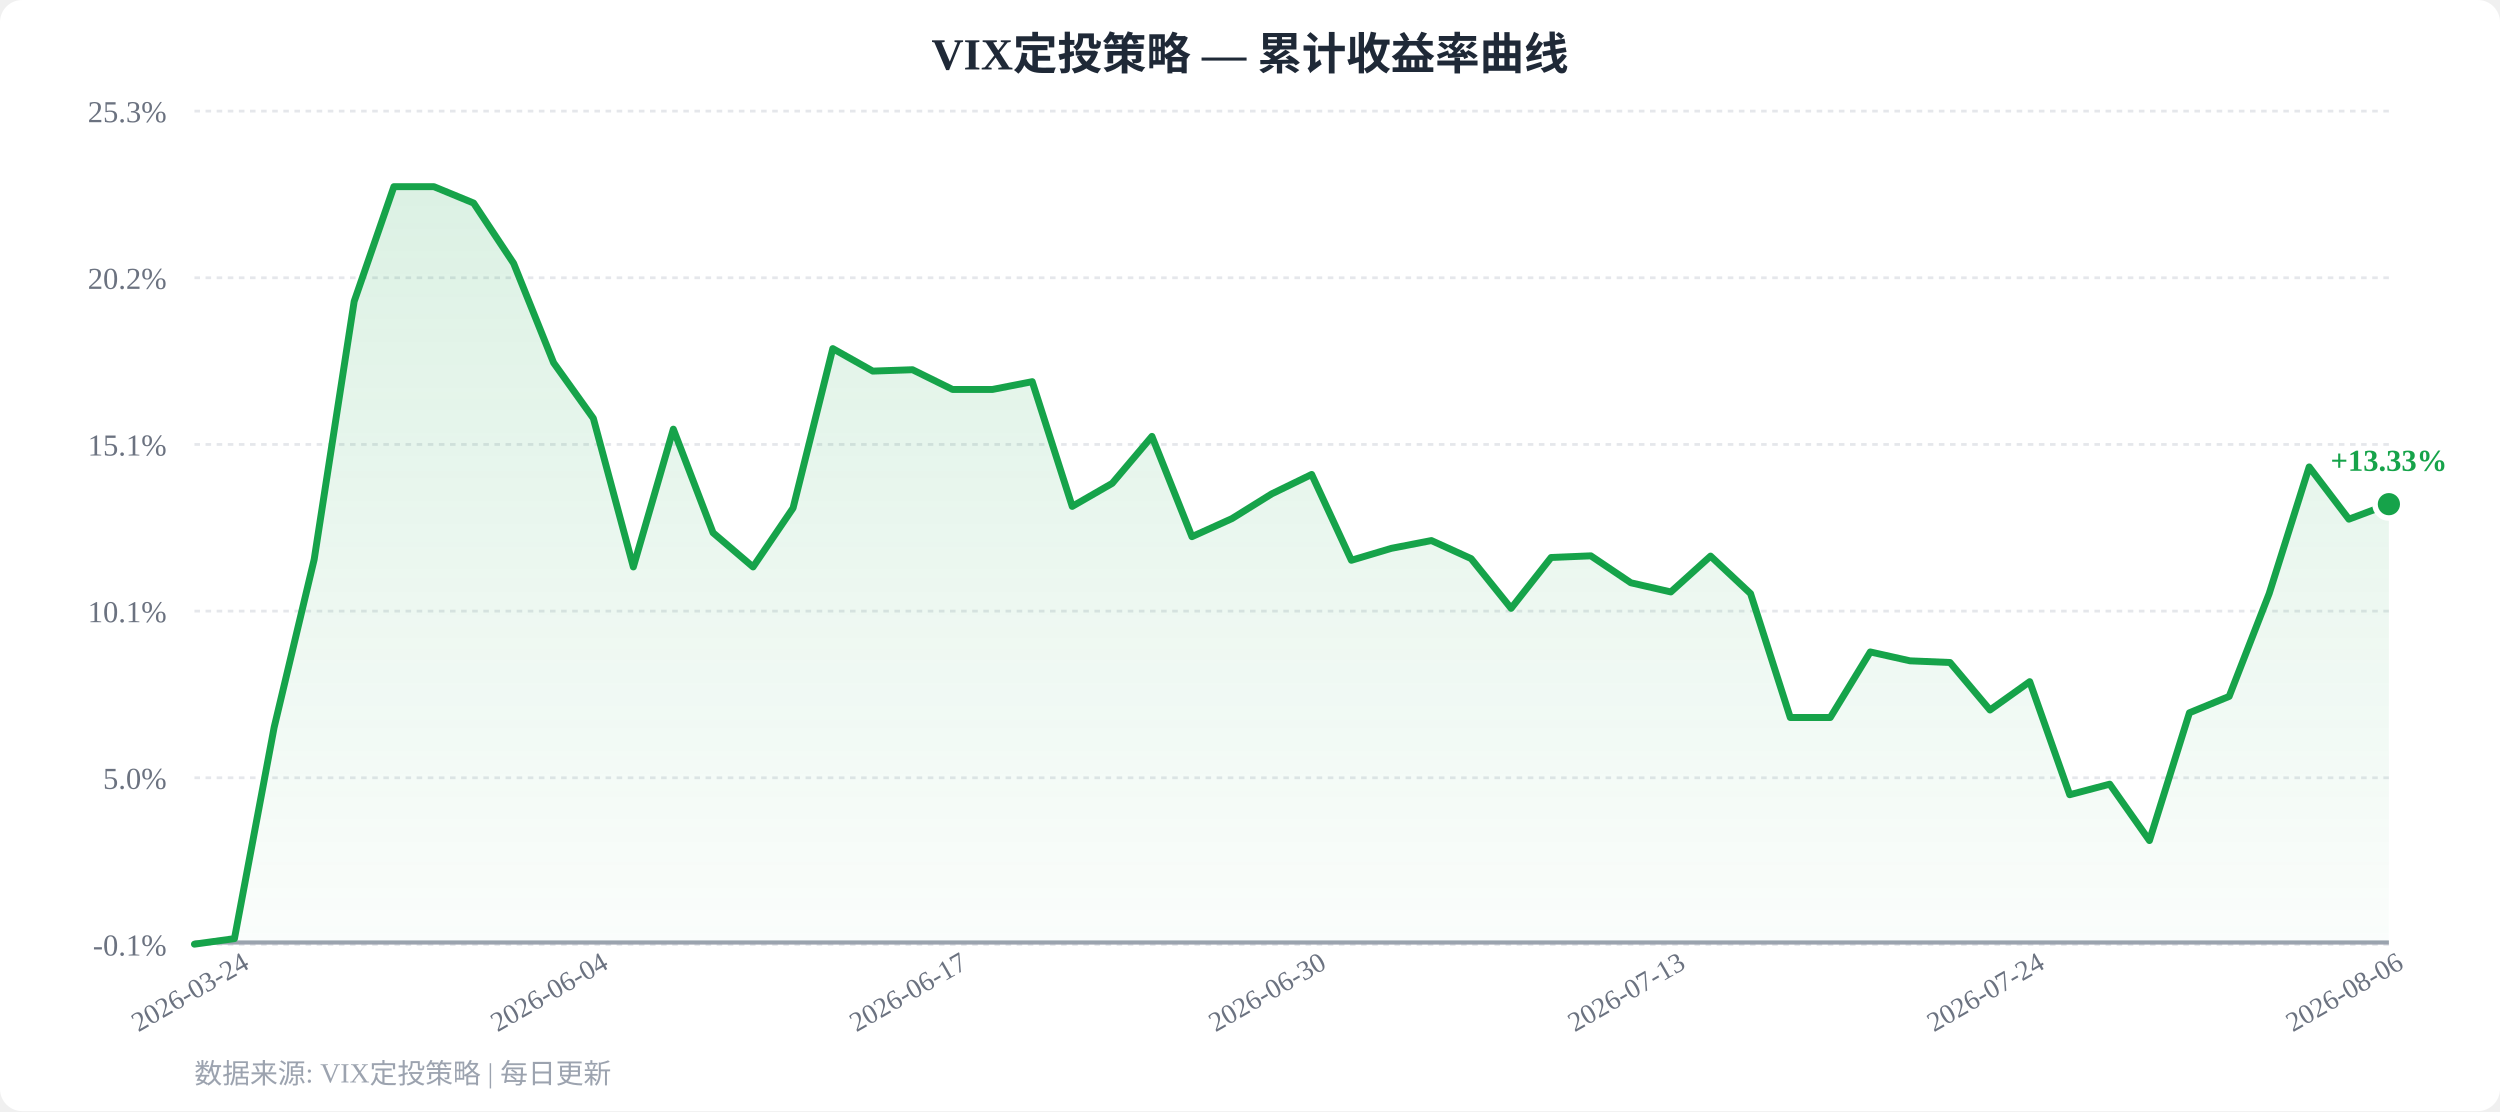
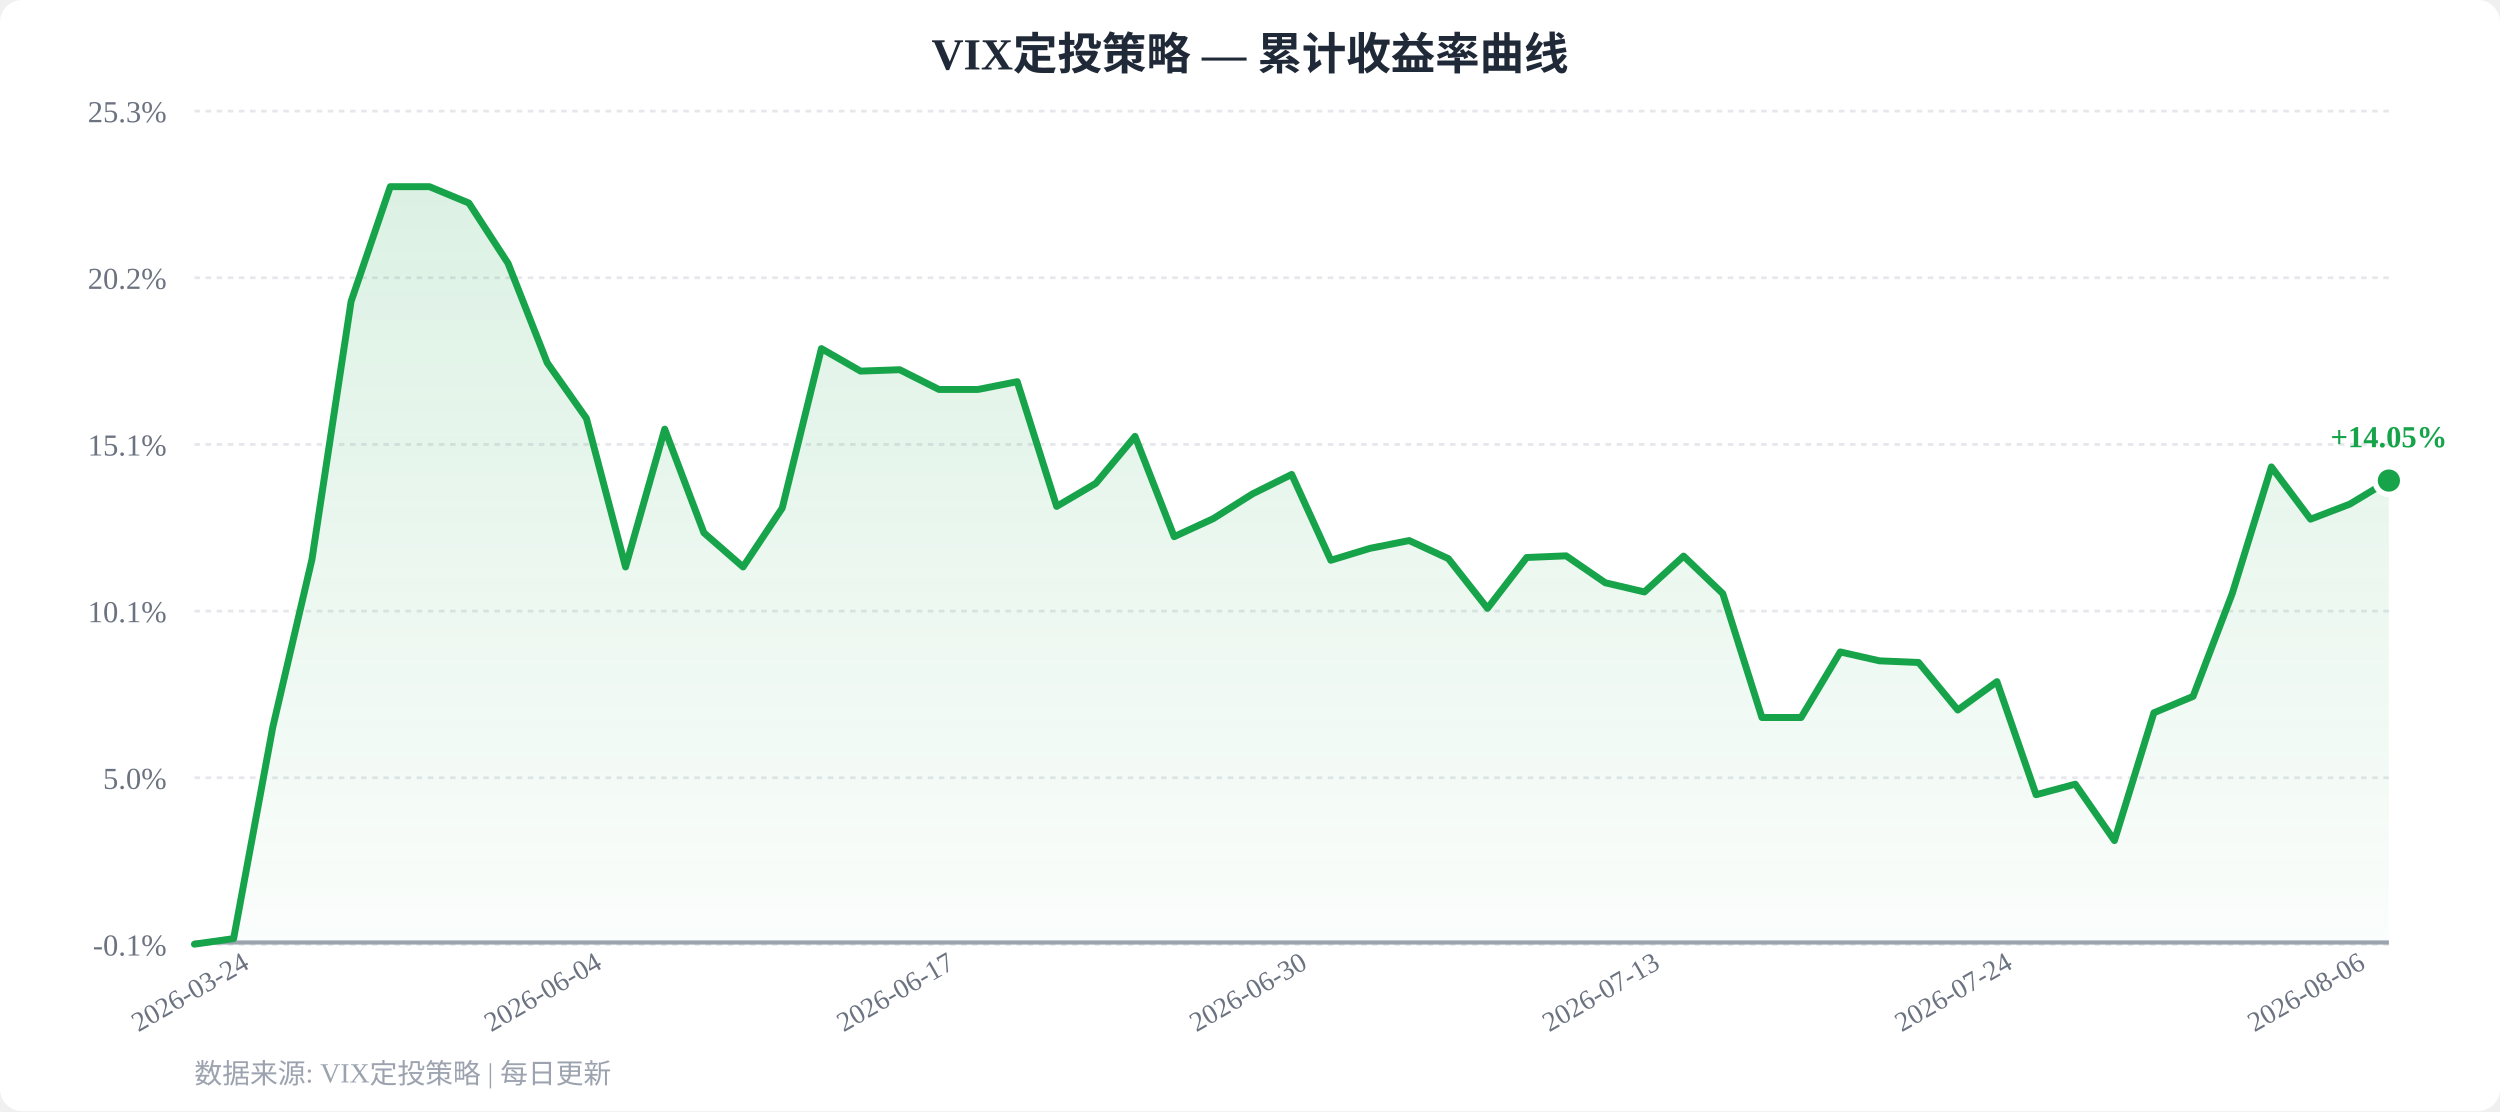
<svg xmlns="http://www.w3.org/2000/svg" viewBox="0 0 900 400" width="100%" height="100%">
  <defs>
    <linearGradient id="areaGradient" x1="0" y1="0" x2="0" y2="1">
      <stop offset="0%" stop-color="#16a34a" stop-opacity="0.15" />
      <stop offset="100%" stop-color="#16a34a" stop-opacity="0.02" />
    </linearGradient>
  </defs>
  <rect width="900" height="400" fill="#ffffff" rx="8" />
  <text x="450.0" y="25" text-anchor="middle" font-size="16" font-weight="bold" fill="#1f2937">VIX定投策略 — 累计收益率曲线</text>
  <line x1="70" y1="340.0" x2="860" y2="340.0" stroke="#e5e7eb" stroke-width="1" stroke-dasharray="2,2" />
  <line x1="70" y1="280.0" x2="860" y2="280.0" stroke="#e5e7eb" stroke-width="1" stroke-dasharray="2,2" />
  <line x1="70" y1="220.0" x2="860" y2="220.0" stroke="#e5e7eb" stroke-width="1" stroke-dasharray="2,2" />
  <line x1="70" y1="160.0" x2="860" y2="160.0" stroke="#e5e7eb" stroke-width="1" stroke-dasharray="2,2" />
  <line x1="70" y1="100.0" x2="860" y2="100.0" stroke="#e5e7eb" stroke-width="1" stroke-dasharray="2,2" />
  <line x1="70" y1="40.0" x2="860" y2="40.0" stroke="#e5e7eb" stroke-width="1" stroke-dasharray="2,2" />
  <line x1="70" y1="339.3" x2="860" y2="339.3" stroke="#9ca3af" stroke-width="1.5" />
-   <path d="M70.0,339.9 L84.4,337.9 L98.7,261.8 L113.1,201.4 L127.5,108.5 L141.8,67.2 L156.2,67.2 L170.5,73.1 L184.9,94.8 L199.3,130.6 L213.6,150.6 L228.0,204.1 L242.4,154.5 L256.7,191.8 L271.1,204.1 L285.5,182.9 L299.8,125.5 L314.2,133.6 L328.5,133.1 L342.9,140.2 L357.3,140.2 L371.6,137.4 L386.0,182.3 L400.4,174.0 L414.7,157.1 L429.1,193.2 L443.5,186.7 L457.8,177.8 L472.2,170.8 L486.5,201.7 L500.9,197.4 L515.3,194.6 L529.6,201.1 L544.0,219.0 L558.4,200.7 L572.7,200.1 L587.1,209.8 L601.5,213.1 L615.8,200.2 L630.2,213.7 L644.5,258.3 L658.9,258.3 L673.3,234.7 L687.6,237.9 L702.0,238.5 L716.4,255.6 L730.7,245.4 L745.1,286.1 L759.5,282.3 L773.8,302.6 L788.2,256.6 L802.5,250.7 L816.9,213.7 L831.3,168.1 L845.6,186.9 L860.0,181.5 L860.0,339.3 L70.0,339.3 Z" fill="url(#areaGradient)" stroke="none" />
-   <path d="M70.0,339.9 L84.4,337.9 L98.7,261.8 L113.1,201.4 L127.5,108.5 L141.8,67.2 L156.2,67.2 L170.5,73.1 L184.9,94.8 L199.3,130.6 L213.6,150.6 L228.0,204.1 L242.4,154.5 L256.7,191.8 L271.1,204.1 L285.5,182.9 L299.8,125.5 L314.2,133.6 L328.5,133.1 L342.9,140.2 L357.3,140.2 L371.6,137.4 L386.0,182.3 L400.4,174.0 L414.7,157.1 L429.1,193.2 L443.5,186.7 L457.8,177.8 L472.2,170.8 L486.5,201.7 L500.9,197.4 L515.3,194.6 L529.6,201.1 L544.0,219.0 L558.4,200.7 L572.7,200.1 L587.1,209.8 L601.5,213.1 L615.8,200.2 L630.2,213.7 L644.5,258.3 L658.9,258.3 L673.3,234.7 L687.6,237.9 L702.0,238.5 L716.4,255.6 L730.7,245.4 L745.1,286.1 L759.5,282.3 L773.8,302.6 L788.2,256.6 L802.5,250.7 L816.9,213.7 L831.3,168.1 L845.6,186.9 L860.0,181.5" fill="none" stroke="#16a34a" stroke-width="2.5" stroke-linejoin="round" stroke-linecap="round" />
-   <circle cx="860.0" cy="181.5" r="5" fill="#16a34a" stroke="#ffffff" stroke-width="2" />
-   <text x="860.0" y="169.5" text-anchor="middle" font-size="11" font-weight="bold" fill="#16a34a">+13.33%</text>
+   <path d="M70.0,339.9 L84.1,337.9 L98.2,261.8 L112.3,201.4 L126.4,108.5 L140.5,67.2 L154.6,67.2 L168.8,73.1 L182.9,94.8 L197.0,130.6 L211.1,150.6 L225.2,204.1 L239.3,154.5 L253.4,191.8 L267.5,204.1 L281.6,182.9 L295.7,125.5 L309.8,133.6 L323.9,133.1 L338.0,140.2 L352.1,140.2 L366.2,137.4 L380.4,182.3 L394.5,174.0 L408.6,157.1 L422.7,193.2 L436.8,186.7 L450.9,177.8 L465.0,170.8 L479.1,201.7 L493.2,197.4 L507.3,194.6 L521.4,201.1 L535.5,219.0 L549.6,200.7 L563.8,200.1 L577.9,209.8 L592.0,213.1 L606.1,200.2 L620.2,213.7 L634.3,258.3 L648.4,258.3 L662.5,234.7 L676.6,237.9 L690.7,238.5 L704.8,255.6 L718.9,245.4 L733.0,286.1 L747.1,282.3 L761.2,302.6 L775.4,256.6 L789.5,250.7 L803.6,213.7 L817.7,168.1 L831.8,186.9 L845.9,181.5 L860.0,173.0 L860.0,339.3 L70.0,339.3 Z" fill="url(#areaGradient)" stroke="none" />
+   <path d="M70.0,339.9 L84.1,337.9 L98.2,261.8 L112.3,201.4 L126.4,108.5 L140.5,67.2 L154.6,67.2 L168.8,73.1 L182.9,94.8 L197.0,130.6 L211.1,150.6 L225.2,204.1 L239.3,154.5 L253.4,191.8 L267.5,204.1 L281.6,182.9 L295.7,125.5 L309.8,133.6 L323.9,133.1 L338.0,140.2 L352.1,140.2 L366.2,137.4 L380.4,182.3 L394.5,174.0 L408.6,157.1 L422.7,193.2 L436.8,186.7 L450.9,177.8 L465.0,170.8 L479.1,201.7 L493.2,197.4 L507.3,194.6 L521.4,201.1 L535.5,219.0 L549.6,200.7 L563.8,200.1 L577.9,209.8 L592.0,213.1 L606.1,200.2 L620.2,213.7 L634.3,258.3 L648.4,258.3 L662.5,234.7 L676.6,237.9 L690.7,238.5 L704.8,255.6 L718.9,245.4 L733.0,286.1 L747.1,282.3 L761.2,302.6 L775.4,256.6 L789.5,250.7 L803.6,213.7 L817.7,168.1 L831.8,186.9 L845.9,181.5 L860.0,173.0" fill="none" stroke="#16a34a" stroke-width="2.5" stroke-linejoin="round" stroke-linecap="round" />
+   <circle cx="860.0" cy="173.0" r="5" fill="#16a34a" stroke="#ffffff" stroke-width="2" />
+   <text x="860.0" y="161.0" text-anchor="middle" font-size="11" font-weight="bold" fill="#16a34a">+14.05%</text>
  <text x="60" y="344.0" text-anchor="end" font-size="11" fill="#6b7280">-0.1%</text>
  <text x="60" y="284.0" text-anchor="end" font-size="11" fill="#6b7280">5.0%</text>
  <text x="60" y="224.0" text-anchor="end" font-size="11" fill="#6b7280">10.1%</text>
  <text x="60" y="164.0" text-anchor="end" font-size="11" fill="#6b7280">15.1%</text>
  <text x="60" y="104.0" text-anchor="end" font-size="11" fill="#6b7280">20.2%</text>
  <text x="60" y="44.0" text-anchor="end" font-size="11" fill="#6b7280">25.3%</text>
  <text x="70.0" y="360" text-anchor="middle" font-size="10" fill="#6b7280" transform="rotate(-30 70.0,360)">2026-03-24</text>
-   <text x="199.3" y="360" text-anchor="middle" font-size="10" fill="#6b7280" transform="rotate(-30 199.3,360)">2026-06-04</text>
-   <text x="328.5" y="360" text-anchor="middle" font-size="10" fill="#6b7280" transform="rotate(-30 328.5,360)">2026-06-17</text>
-   <text x="457.8" y="360" text-anchor="middle" font-size="10" fill="#6b7280" transform="rotate(-30 457.8,360)">2026-06-30</text>
-   <text x="587.1" y="360" text-anchor="middle" font-size="10" fill="#6b7280" transform="rotate(-30 587.1,360)">2026-07-13</text>
-   <text x="716.4" y="360" text-anchor="middle" font-size="10" fill="#6b7280" transform="rotate(-30 716.4,360)">2026-07-24</text>
-   <text x="845.6" y="360" text-anchor="middle" font-size="10" fill="#6b7280" transform="rotate(-30 845.6,360)">2026-08-06</text>
+   <text x="197.0" y="360" text-anchor="middle" font-size="10" fill="#6b7280" transform="rotate(-30 197.0,360)">2026-06-04</text>
+   <text x="323.9" y="360" text-anchor="middle" font-size="10" fill="#6b7280" transform="rotate(-30 323.9,360)">2026-06-17</text>
+   <text x="450.9" y="360" text-anchor="middle" font-size="10" fill="#6b7280" transform="rotate(-30 450.9,360)">2026-06-30</text>
+   <text x="577.9" y="360" text-anchor="middle" font-size="10" fill="#6b7280" transform="rotate(-30 577.9,360)">2026-07-13</text>
+   <text x="704.8" y="360" text-anchor="middle" font-size="10" fill="#6b7280" transform="rotate(-30 704.8,360)">2026-07-24</text>
+   <text x="831.8" y="360" text-anchor="middle" font-size="10" fill="#6b7280" transform="rotate(-30 831.8,360)">2026-08-06</text>
  <text x="70" y="390" font-size="10" fill="#9ca3af">数据来源: VIX定投策略 | 每日更新</text>
</svg>
